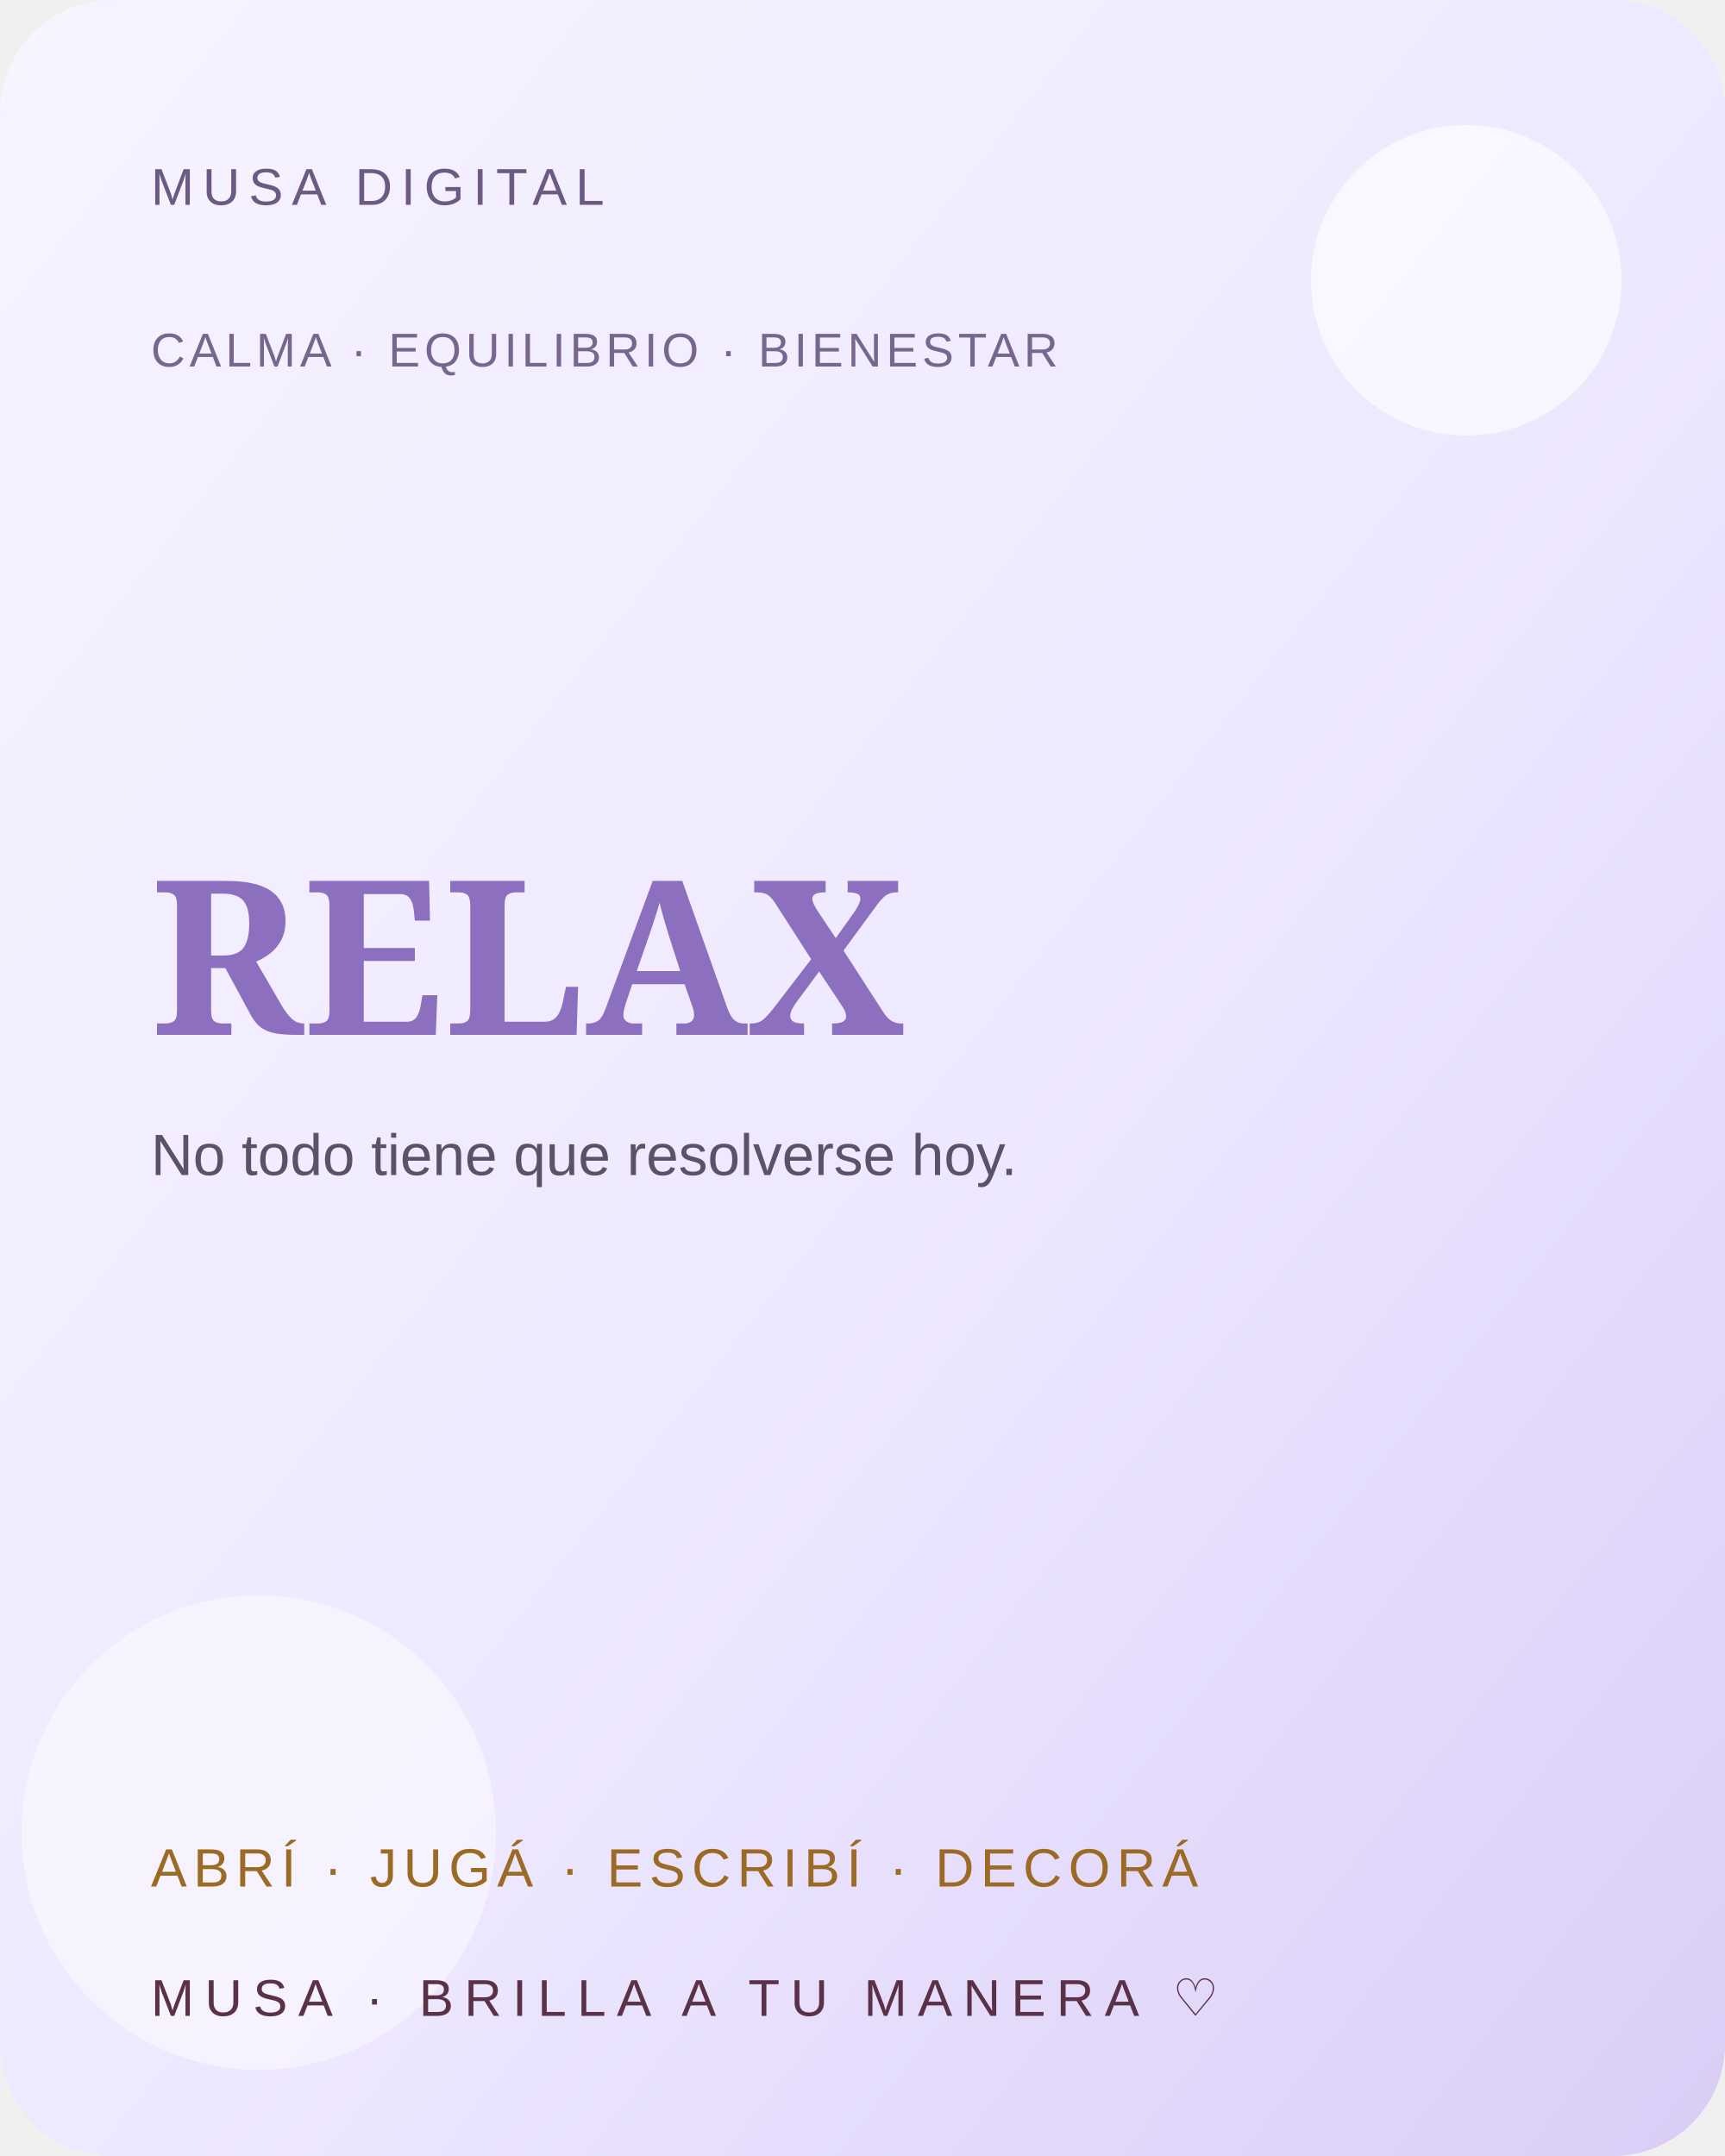
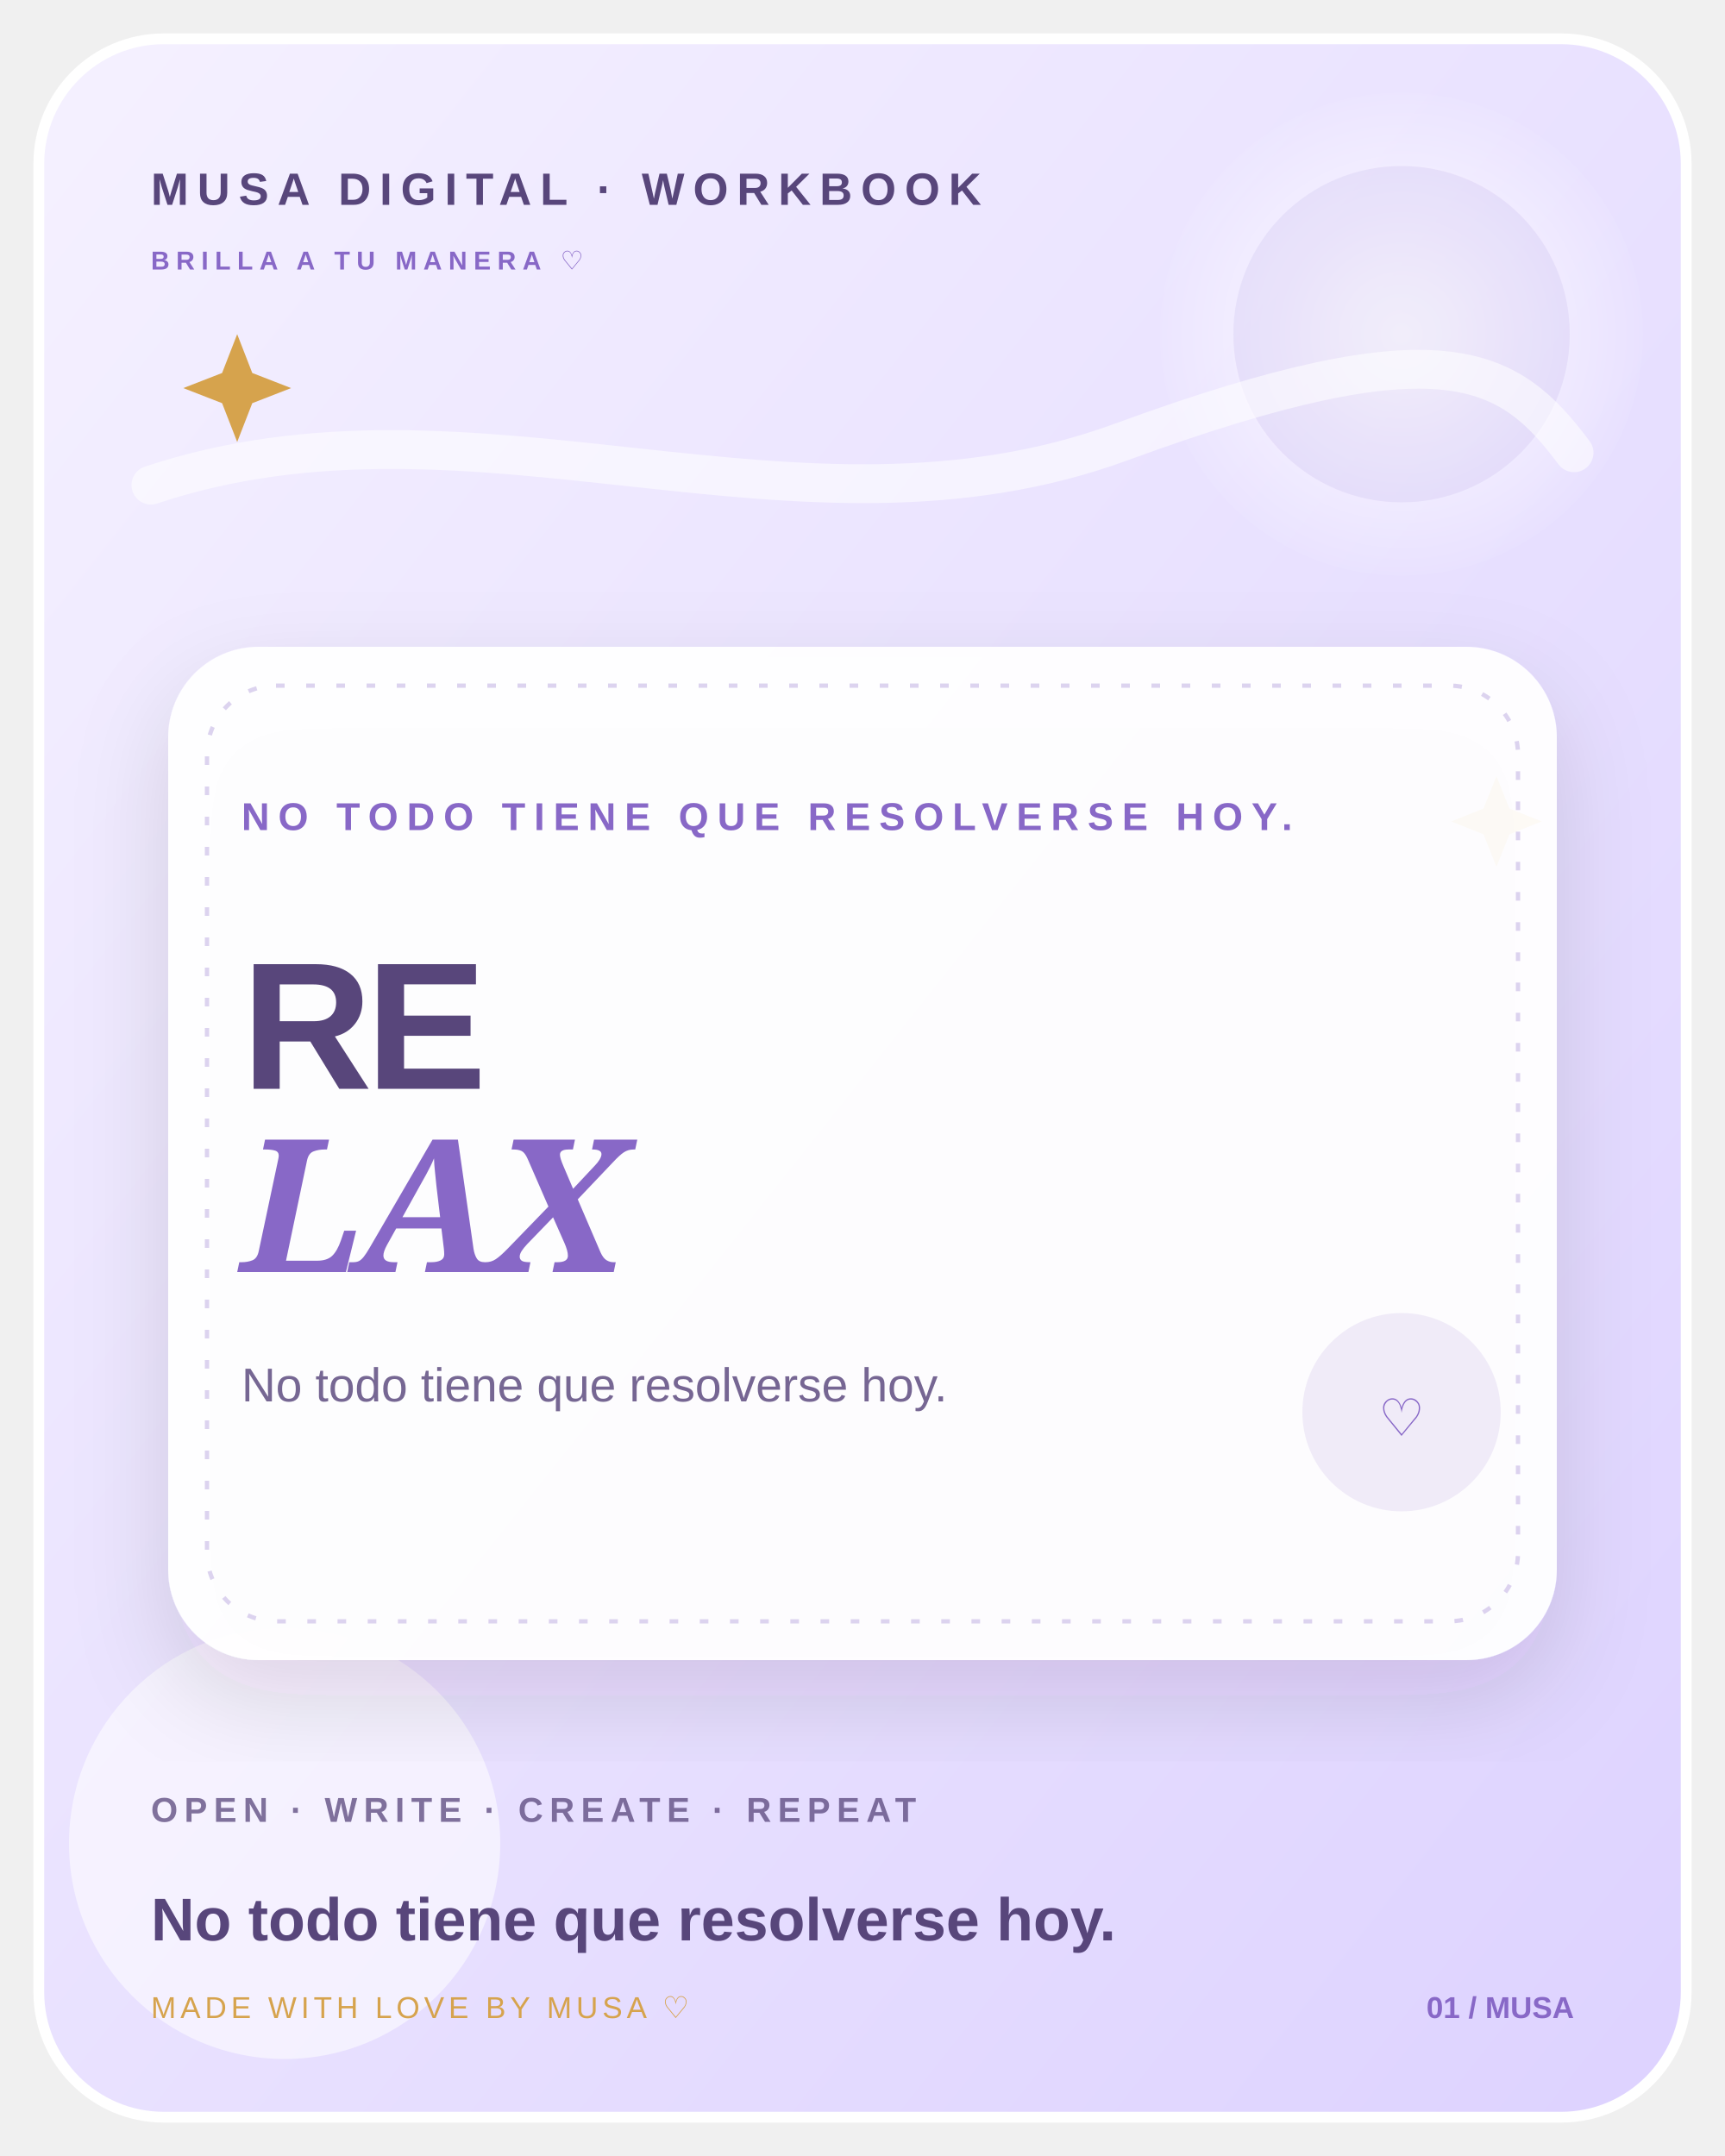
<svg xmlns="http://www.w3.org/2000/svg" viewBox="0 0 800 1000">
  <defs>
-     <linearGradient id="g" x1="0" y1="0" x2="1" y2="1">
-       <stop stop-color="#f7f3ff" />
-       <stop offset=".55" stop-color="#eee8ff" />
-       <stop offset="1" stop-color="#d9cdf7" />
+     <linearGradient id="bg" x1="0" y1="0" x2="1" y2="1">
+       <stop stop-color="#f5f1ff" />
+       <stop offset="1" stop-color="#ddd2ff" />
    </linearGradient>
+     <radialGradient id="orb">
+       <stop stop-color="#fff" stop-opacity=".92" />
+       <stop offset="1" stop-color="#fff" stop-opacity=".05" />
+     </radialGradient>
+     <filter id="shadow">
+       <feDropShadow dx="0" dy="18" stdDeviation="22" flood-color="#2b2030" flood-opacity=".13" />
+     </filter>
  </defs>
-   <rect width="800" height="1000" rx="52" fill="url(#g)" />
-   <circle cx="680" cy="130" r="72" fill="#fff" opacity=".6" />
-   <circle cx="120" cy="850" r="110" fill="#fff" opacity=".45" />
-   <text x="70" y="95" font-family="Arial,sans-serif" font-size="24" letter-spacing="4" fill="#6c5a82">MUSA DIGITAL</text>
-   <text x="70" y="170" font-family="Arial,sans-serif" font-size="22" letter-spacing="2" fill="#77668e">CALMA · EQUILIBRIO · BIENESTAR</text>
-   <text x="70" y="480" font-family="Georgia,serif" font-size="100" font-weight="700" fill="#8d6fc0">RELAX</text>
-   <text x="70" y="545" font-family="Arial,sans-serif" font-size="27" fill="#5c5268">No todo tiene que resolverse hoy.</text>
-   <text x="70" y="875" font-family="Arial,sans-serif" font-size="25" letter-spacing="3" fill="#9b6a25">ABRÍ · JUGÁ · ESCRIBÍ · DECORÁ</text>
-   <text x="70" y="935" font-family="Arial,sans-serif" font-size="24" letter-spacing="5" fill="#5b3147">MUSA · BRILLA A TU MANERA ♡</text>
+   <rect x="18" y="18" width="764" height="964" rx="58" fill="url(#bg)" stroke="#fff" stroke-width="5" />
+   <circle cx="650" cy="155" r="112" fill="url(#orb)" />
+   <circle cx="650" cy="155" r="78" fill="#8868c7" opacity=".10" />
+   <circle cx="132" cy="855" r="100" fill="#fff" opacity=".55" />
+   <path d="M70 225 C220 175 370 260 520 205 S700 170 730 210" fill="none" stroke="#fff" stroke-width="18" stroke-linecap="round" opacity=".55" />
+   <g fill="#d6a34d">
+     <path d="M110 155 l7 18 18 7-18 7-7 18-7-18-18-7 18-7z" />
+     <path d="M694 360 l6 15 15 6-15 6-6 15-6-15-15-6 15-6z" />
+   </g>
+   <text x="70" y="95" font-family="Arial,sans-serif" font-size="21" font-weight="700" letter-spacing="4" fill="#58467b">MUSA DIGITAL  ·  WORKBOOK</text>
+   <text x="70" y="125" font-family="Arial,sans-serif" font-size="12" font-weight="700" letter-spacing="3" fill="#8868c7">BRILLA A TU MANERA ♡</text>
+   <g filter="url(#shadow)">
+     <rect x="78" y="300" width="644" height="470" rx="42" fill="#fff" opacity=".94" />
+     <rect x="96" y="318" width="608" height="434" rx="32" fill="none" stroke="#8868c7" stroke-width="2" stroke-dasharray="4 10" opacity=".28" />
+   </g>
+   <text x="112" y="385" font-family="Arial,sans-serif" font-size="18" font-weight="700" letter-spacing="4" fill="#8868c7">NO TODO TIENE QUE RESOLVERSE HOY.</text>
+   <text x="112" y="505" font-family="Arial,sans-serif" font-size="84" font-weight="900" letter-spacing="-3" fill="#58467b">RE</text>
+   <text x="112" y="590" font-family="Georgia,serif" font-size="86" font-weight="700" font-style="italic" letter-spacing="-3" fill="#8868c7">LAX</text>
+   <text x="112" y="650" font-family="Arial,sans-serif" font-size="22" fill="#58467b" opacity=".82">No todo tiene que resolverse hoy.</text>
+   <circle cx="650" cy="655" r="46" fill="#8868c7" opacity=".11" />
+   <text x="650" y="666" text-anchor="middle" font-family="Arial,sans-serif" font-size="24" font-weight="700" fill="#8868c7">♡</text>
+   <text x="70" y="845" font-family="Arial,sans-serif" font-size="16" font-weight="700" letter-spacing="3" fill="#58467b" opacity=".75">OPEN · WRITE · CREATE · REPEAT</text>
+   <text x="70" y="900" font-family="Arial,sans-serif" font-size="28" font-weight="700" fill="#58467b">No todo tiene que resolverse hoy.</text>
+   <text x="70" y="936" font-family="Arial,sans-serif" font-size="14" letter-spacing="2" fill="#d6a34d">MADE WITH LOVE BY MUSA ♡</text>
+   <text x="730" y="936" text-anchor="end" font-family="Arial,sans-serif" font-size="14" font-weight="700" fill="#8868c7">01 / MUSA</text>
</svg>
